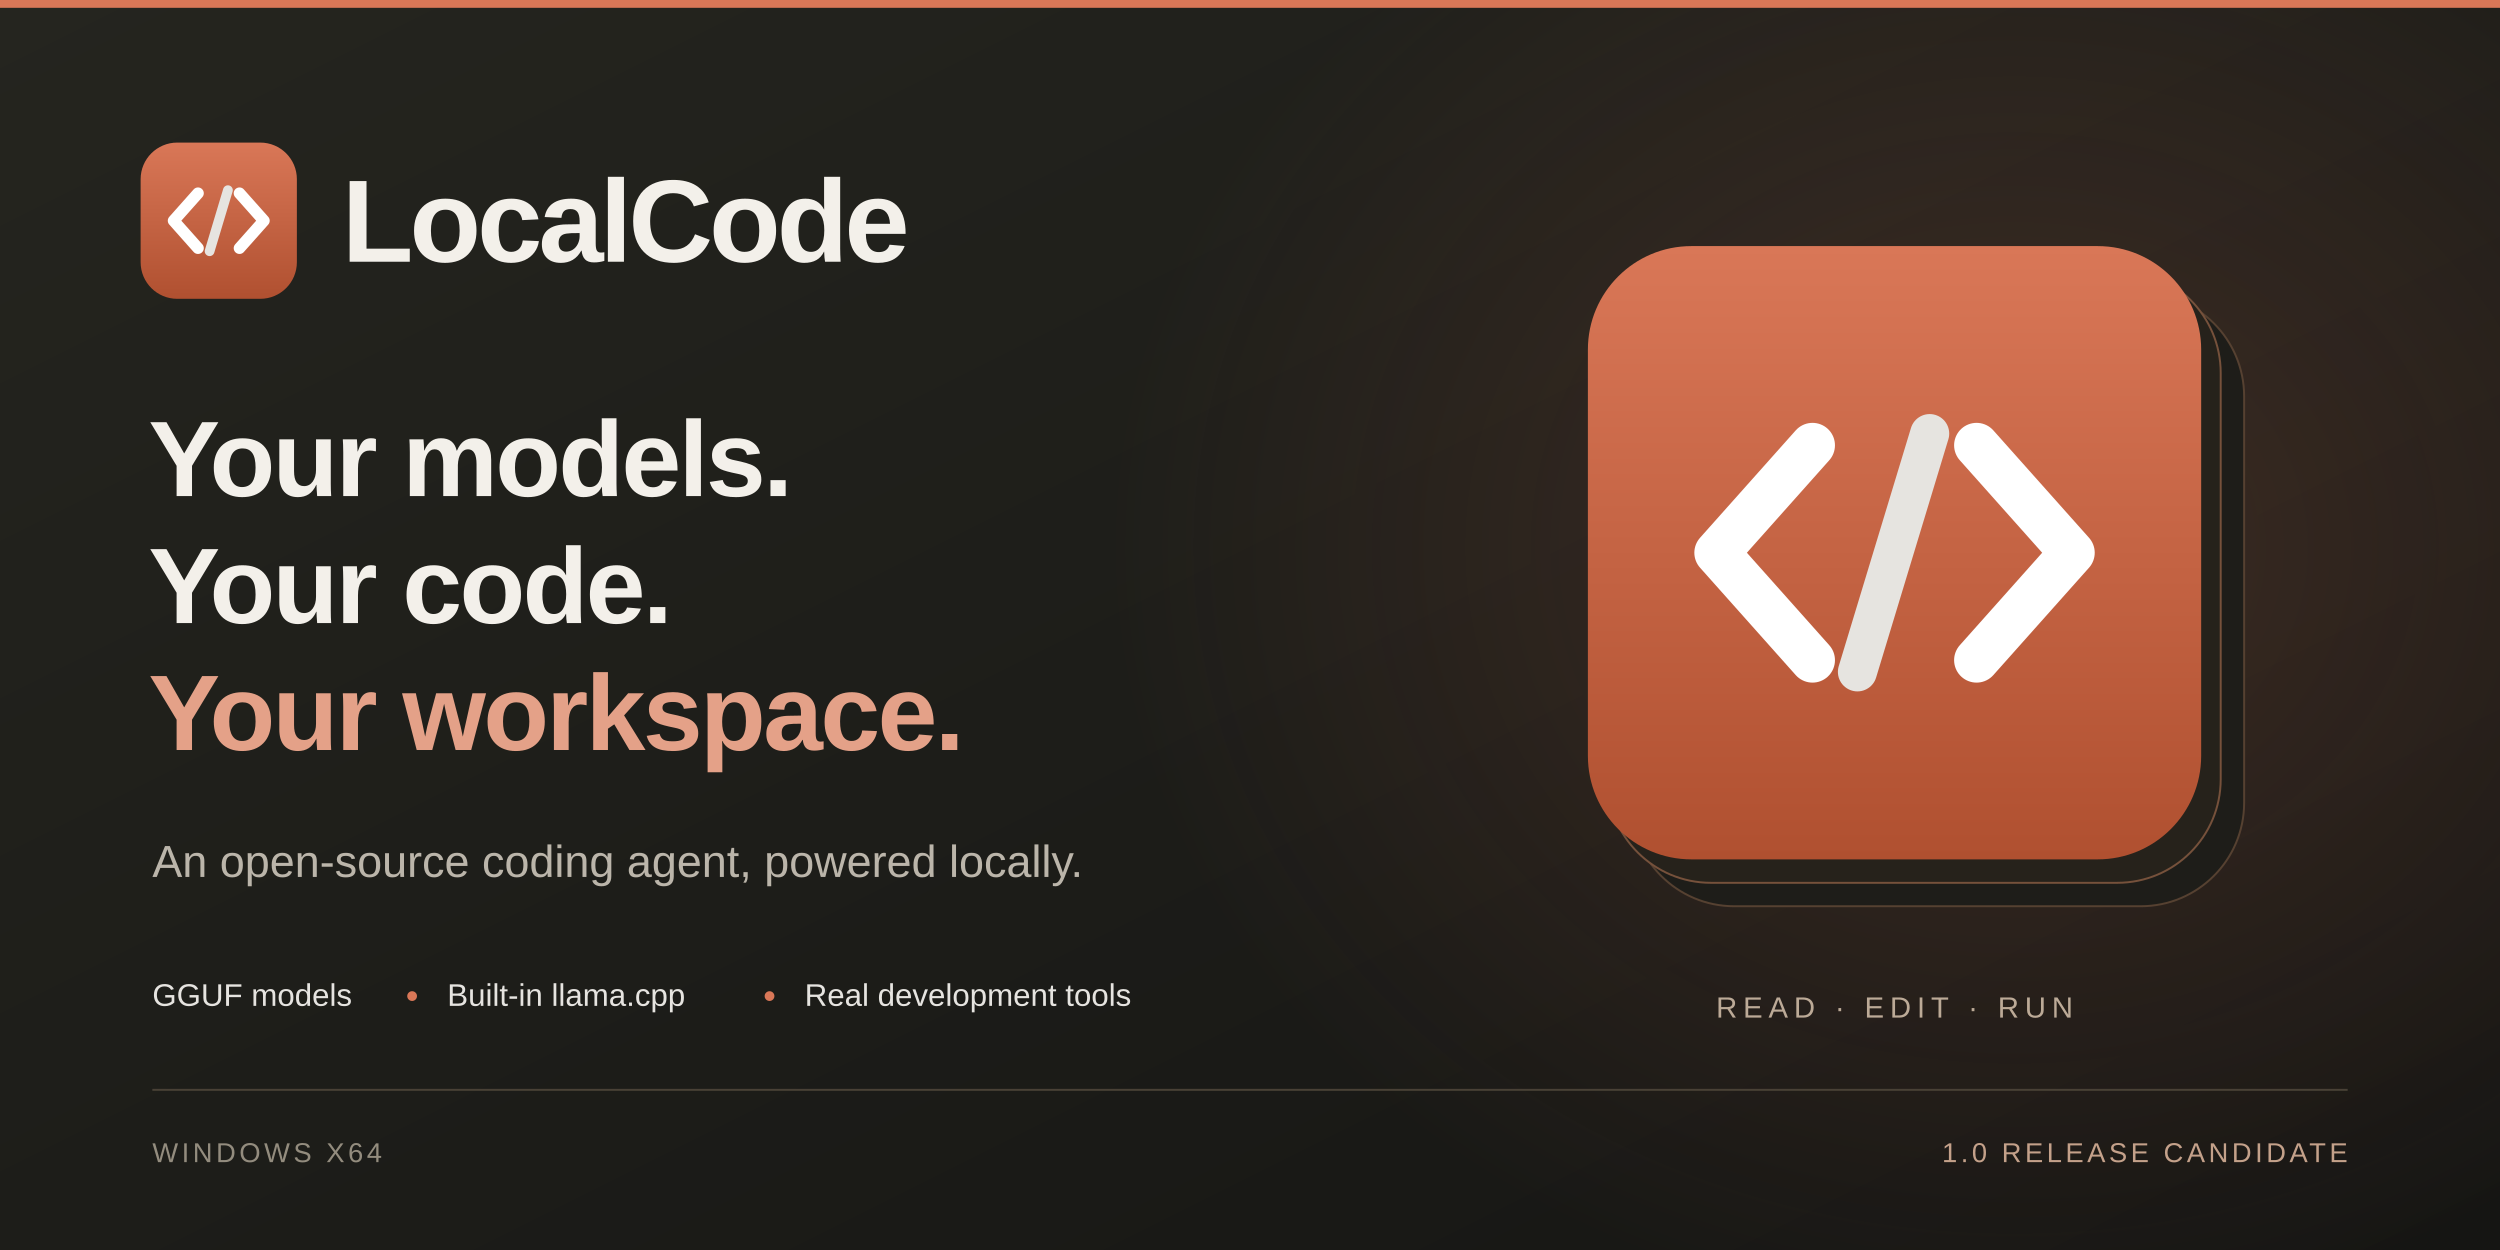
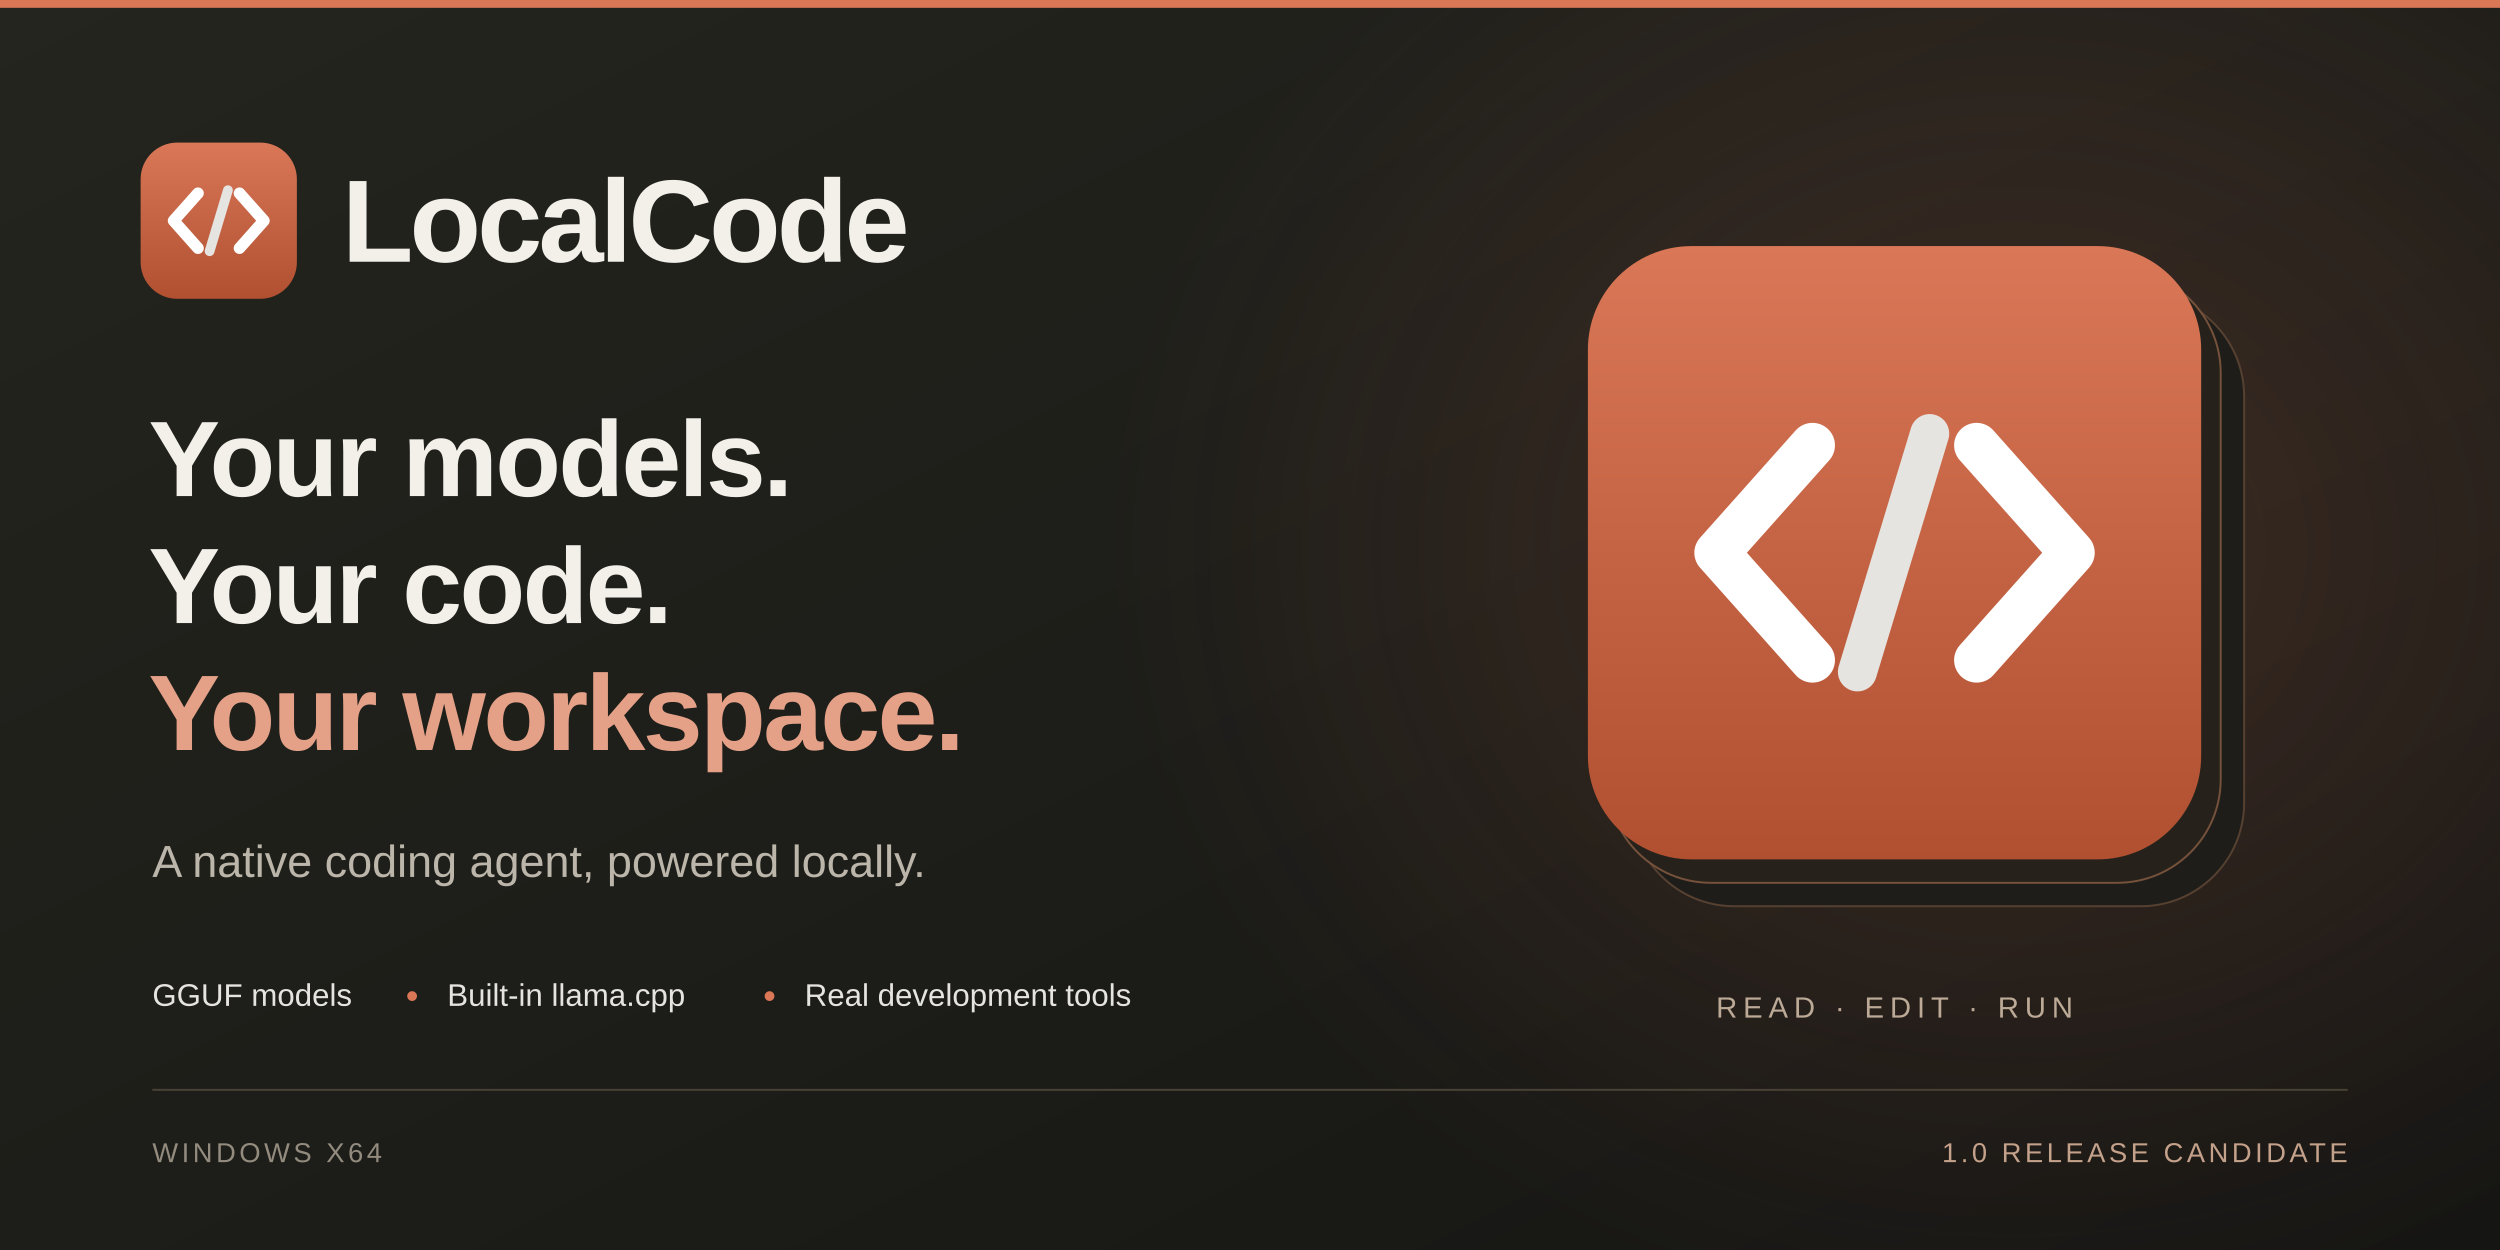
<svg xmlns="http://www.w3.org/2000/svg" width="1280" height="640" viewBox="0 0 1280 640" role="img" aria-labelledby="title description">
  <defs>
    <linearGradient id="background" x1="0" y1="0" x2="1" y2="1">
      <stop stop-color="#25251f" />
      <stop offset="1" stop-color="#151513" />
    </linearGradient>
    <linearGradient id="orange" x1="0" y1="0" x2="0" y2="1">
      <stop stop-color="#d97757" />
      <stop offset="1" stop-color="#b05030" />
    </linearGradient>
    <radialGradient id="glow">
      <stop stop-color="#d97757" stop-opacity=".18" />
      <stop offset="1" stop-color="#d97757" stop-opacity="0" />
    </radialGradient>
  </defs>
  <rect width="1280" height="640" fill="url(#background)" />
  <ellipse cx="1030" cy="280" rx="460" ry="400" fill="url(#glow)" />
  <path d="M0 0h1280" stroke="#d97757" stroke-width="8" />
  <g font-family="Segoe UI, Arial, sans-serif">
    <g transform="translate(72 73) scale(.3125)">
      <rect width="256" height="256" rx="60" fill="url(#orange)" />
      <g fill="none" stroke-linecap="round" stroke-linejoin="round">
        <path d="M94 83 54 128 94 173M162 83 202 128 162 173" stroke="#fff" stroke-width="19" />
        <path d="m143 78-30 100" stroke="#e6e4e0" stroke-width="16" />
      </g>
    </g>
    <text x="175" y="134" fill="#f3f0ea" font-size="60" font-weight="650" letter-spacing="-2">LocalCode</text>
    <text x="76" y="254" fill="#f3f0ea" font-size="55" font-weight="600" letter-spacing="-1.3">Your models.</text>
    <text x="76" y="319" fill="#f3f0ea" font-size="55" font-weight="600" letter-spacing="-1.3">Your code.</text>
    <text x="76" y="384" fill="#e4a188" font-size="55" font-weight="600" letter-spacing="-1.3">Your workspace.</text>
-     <text x="78" y="449" fill="#bbb5aa" font-size="23">An open-source coding agent, powered locally.</text>
+     <text x="78" y="449" fill="#bbb5aa" font-size="23">A native coding agent, powered locally.</text>
    <g transform="translate(78 515)" font-size="16" fill="#e6e4e0">
      <text x="0" y="0">GGUF models</text>
      <circle cx="133" cy="-5" r="2.5" fill="#d97757" />
      <text x="151" y="0">Built-in llama.cpp</text>
      <circle cx="316" cy="-5" r="2.5" fill="#d97757" />
      <text x="334" y="0">Real development tools</text>
    </g>
    <path d="M78 558h1124" stroke="#494136" />
    <text x="78" y="595" fill="#938c7e" font-size="14" letter-spacing="1.8">WINDOWS X64</text>
    <text x="1202" y="595" fill="#c4a18a" font-size="14" letter-spacing="1.8" text-anchor="end">1.0 RELEASE CANDIDATE</text>
    <g transform="translate(813 126)">
      <rect x="22" y="24" width="314" height="314" rx="53" fill="#1e1d19" stroke="#564131" />
      <rect x="10" y="12" width="314" height="314" rx="53" fill="#26221b" stroke="#76513b" />
      <rect width="314" height="314" rx="53" fill="url(#orange)" />
      <g fill="none" stroke-linecap="round" stroke-linejoin="round">
        <path d="m115 102-49 55 49 55m84-110 49 55-49 55" stroke="#fff" stroke-width="23" />
        <path d="m175 96-37 122" stroke="#e6e4e0" stroke-width="20" />
      </g>
      <text x="157" y="395" fill="#bcaa97" font-size="15" letter-spacing="3" text-anchor="middle">READ · EDIT · RUN</text>
    </g>
  </g>
</svg>
